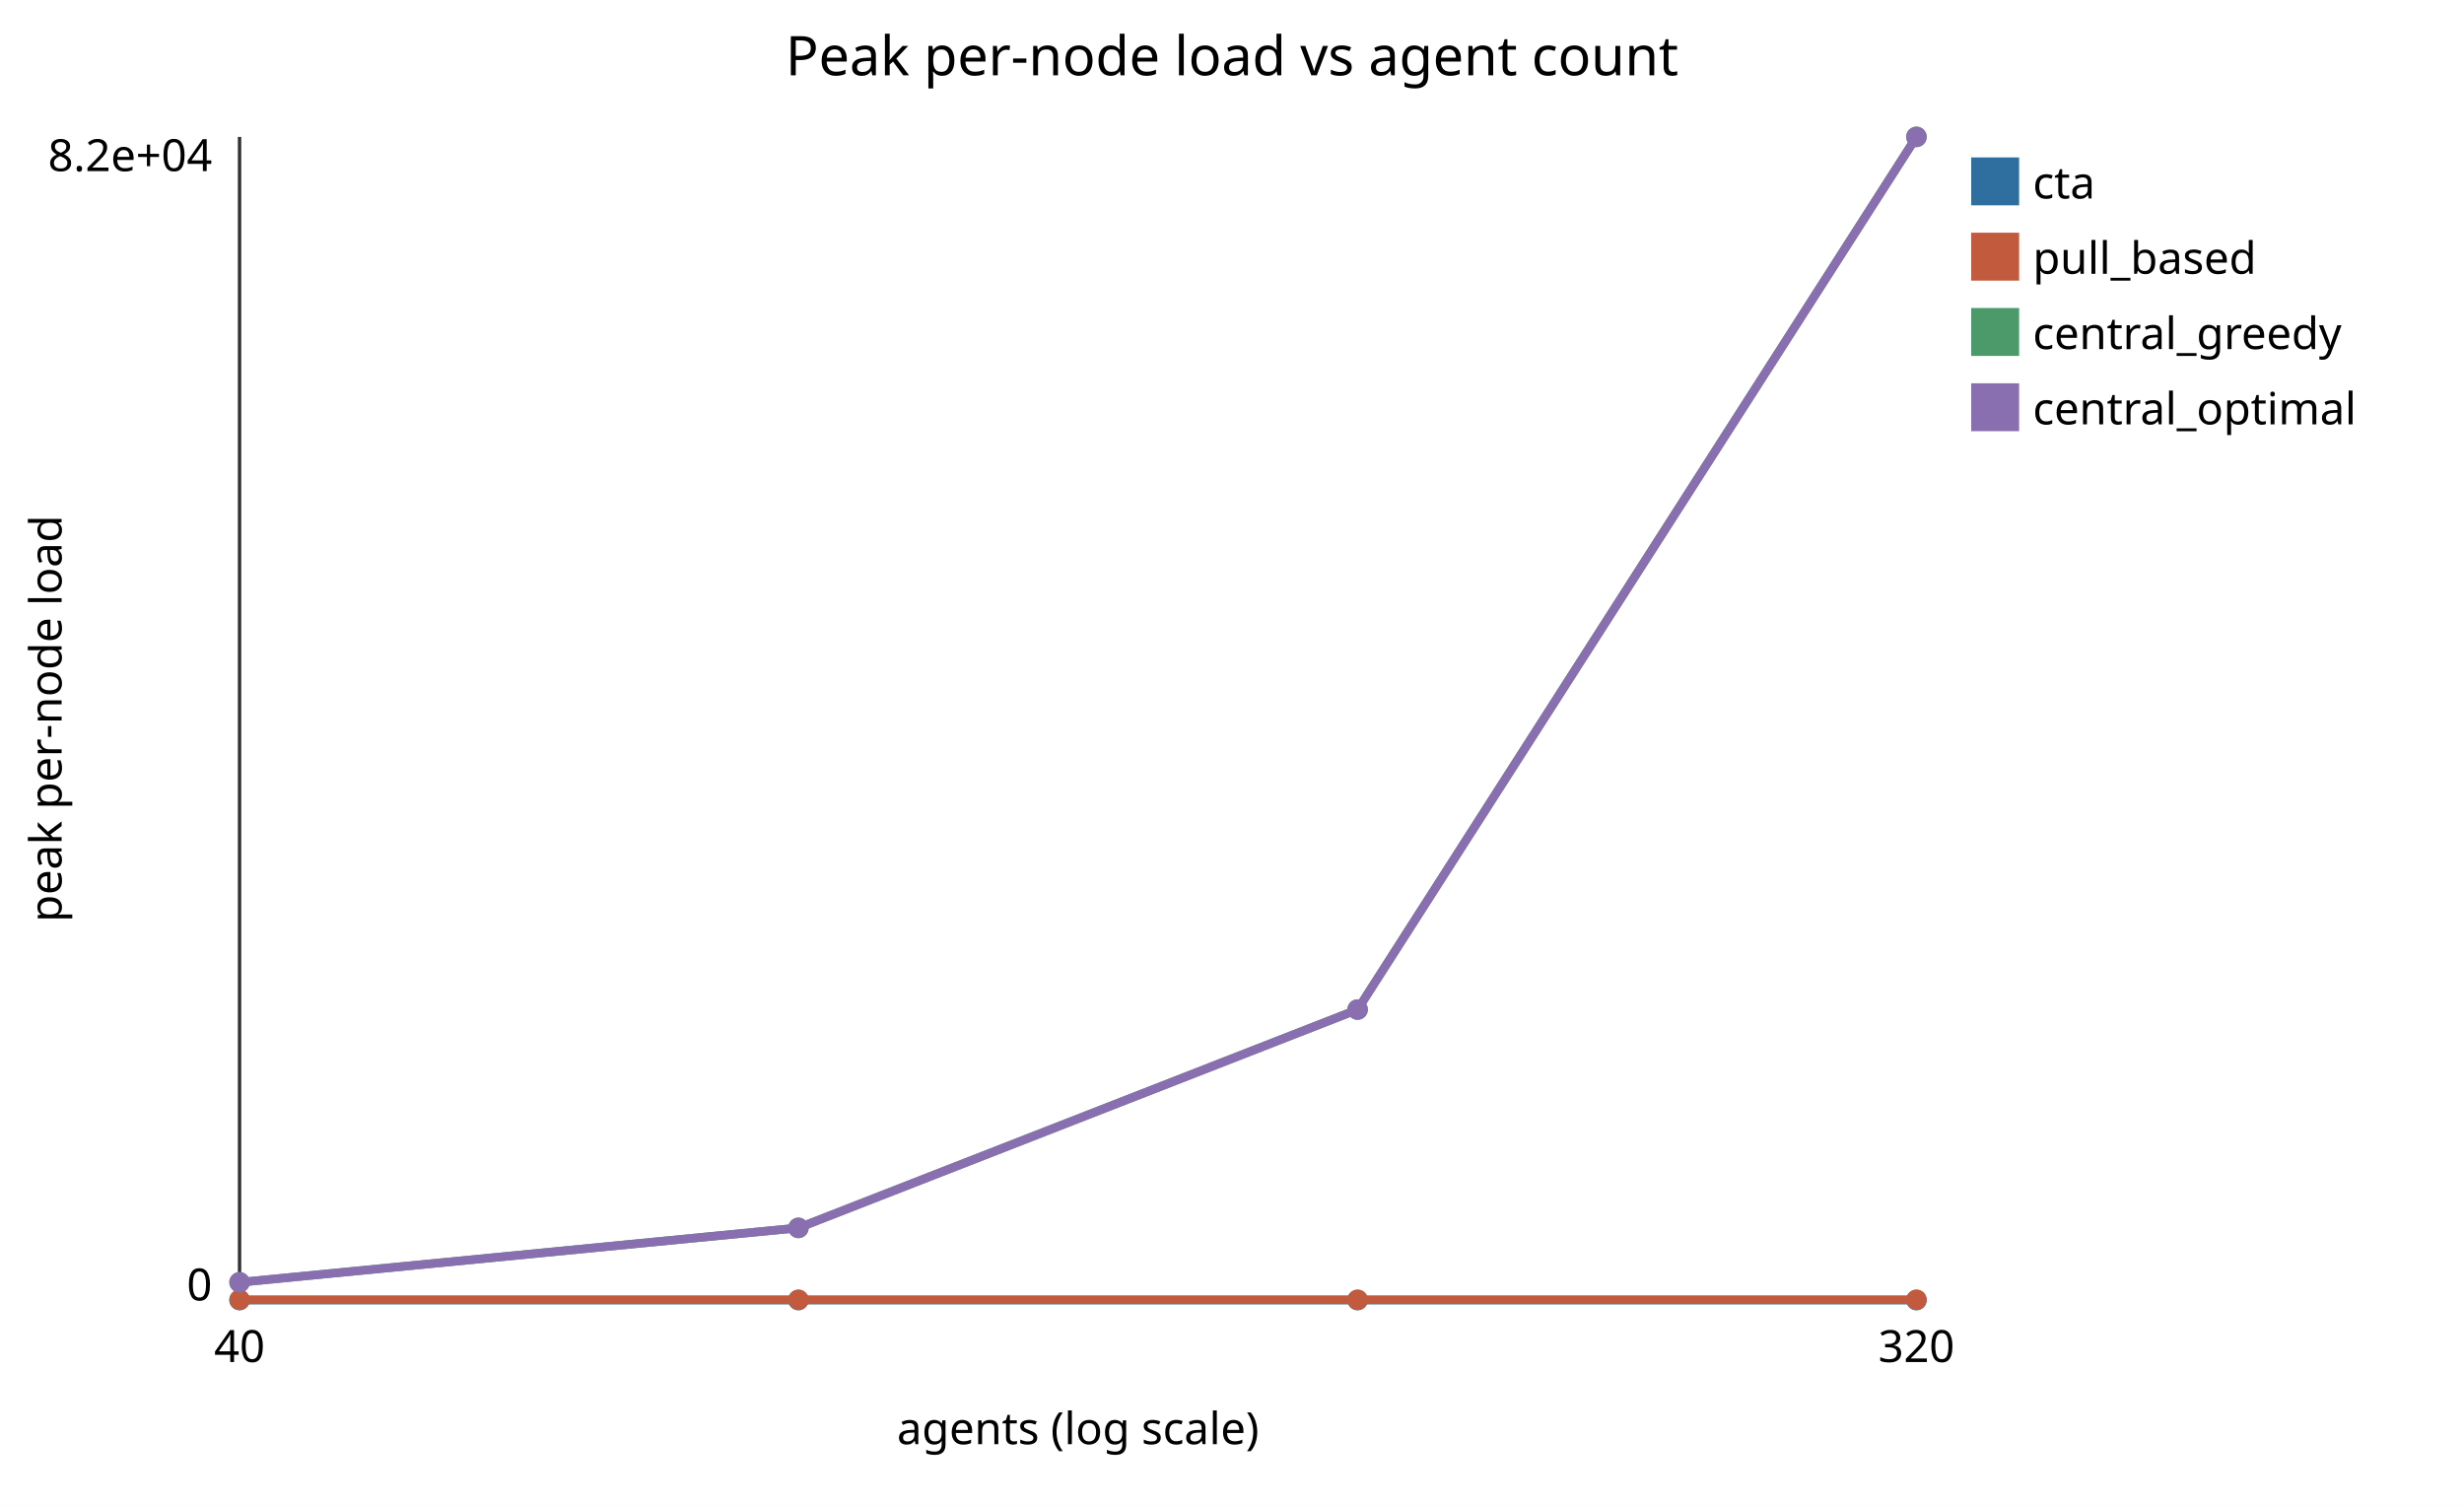
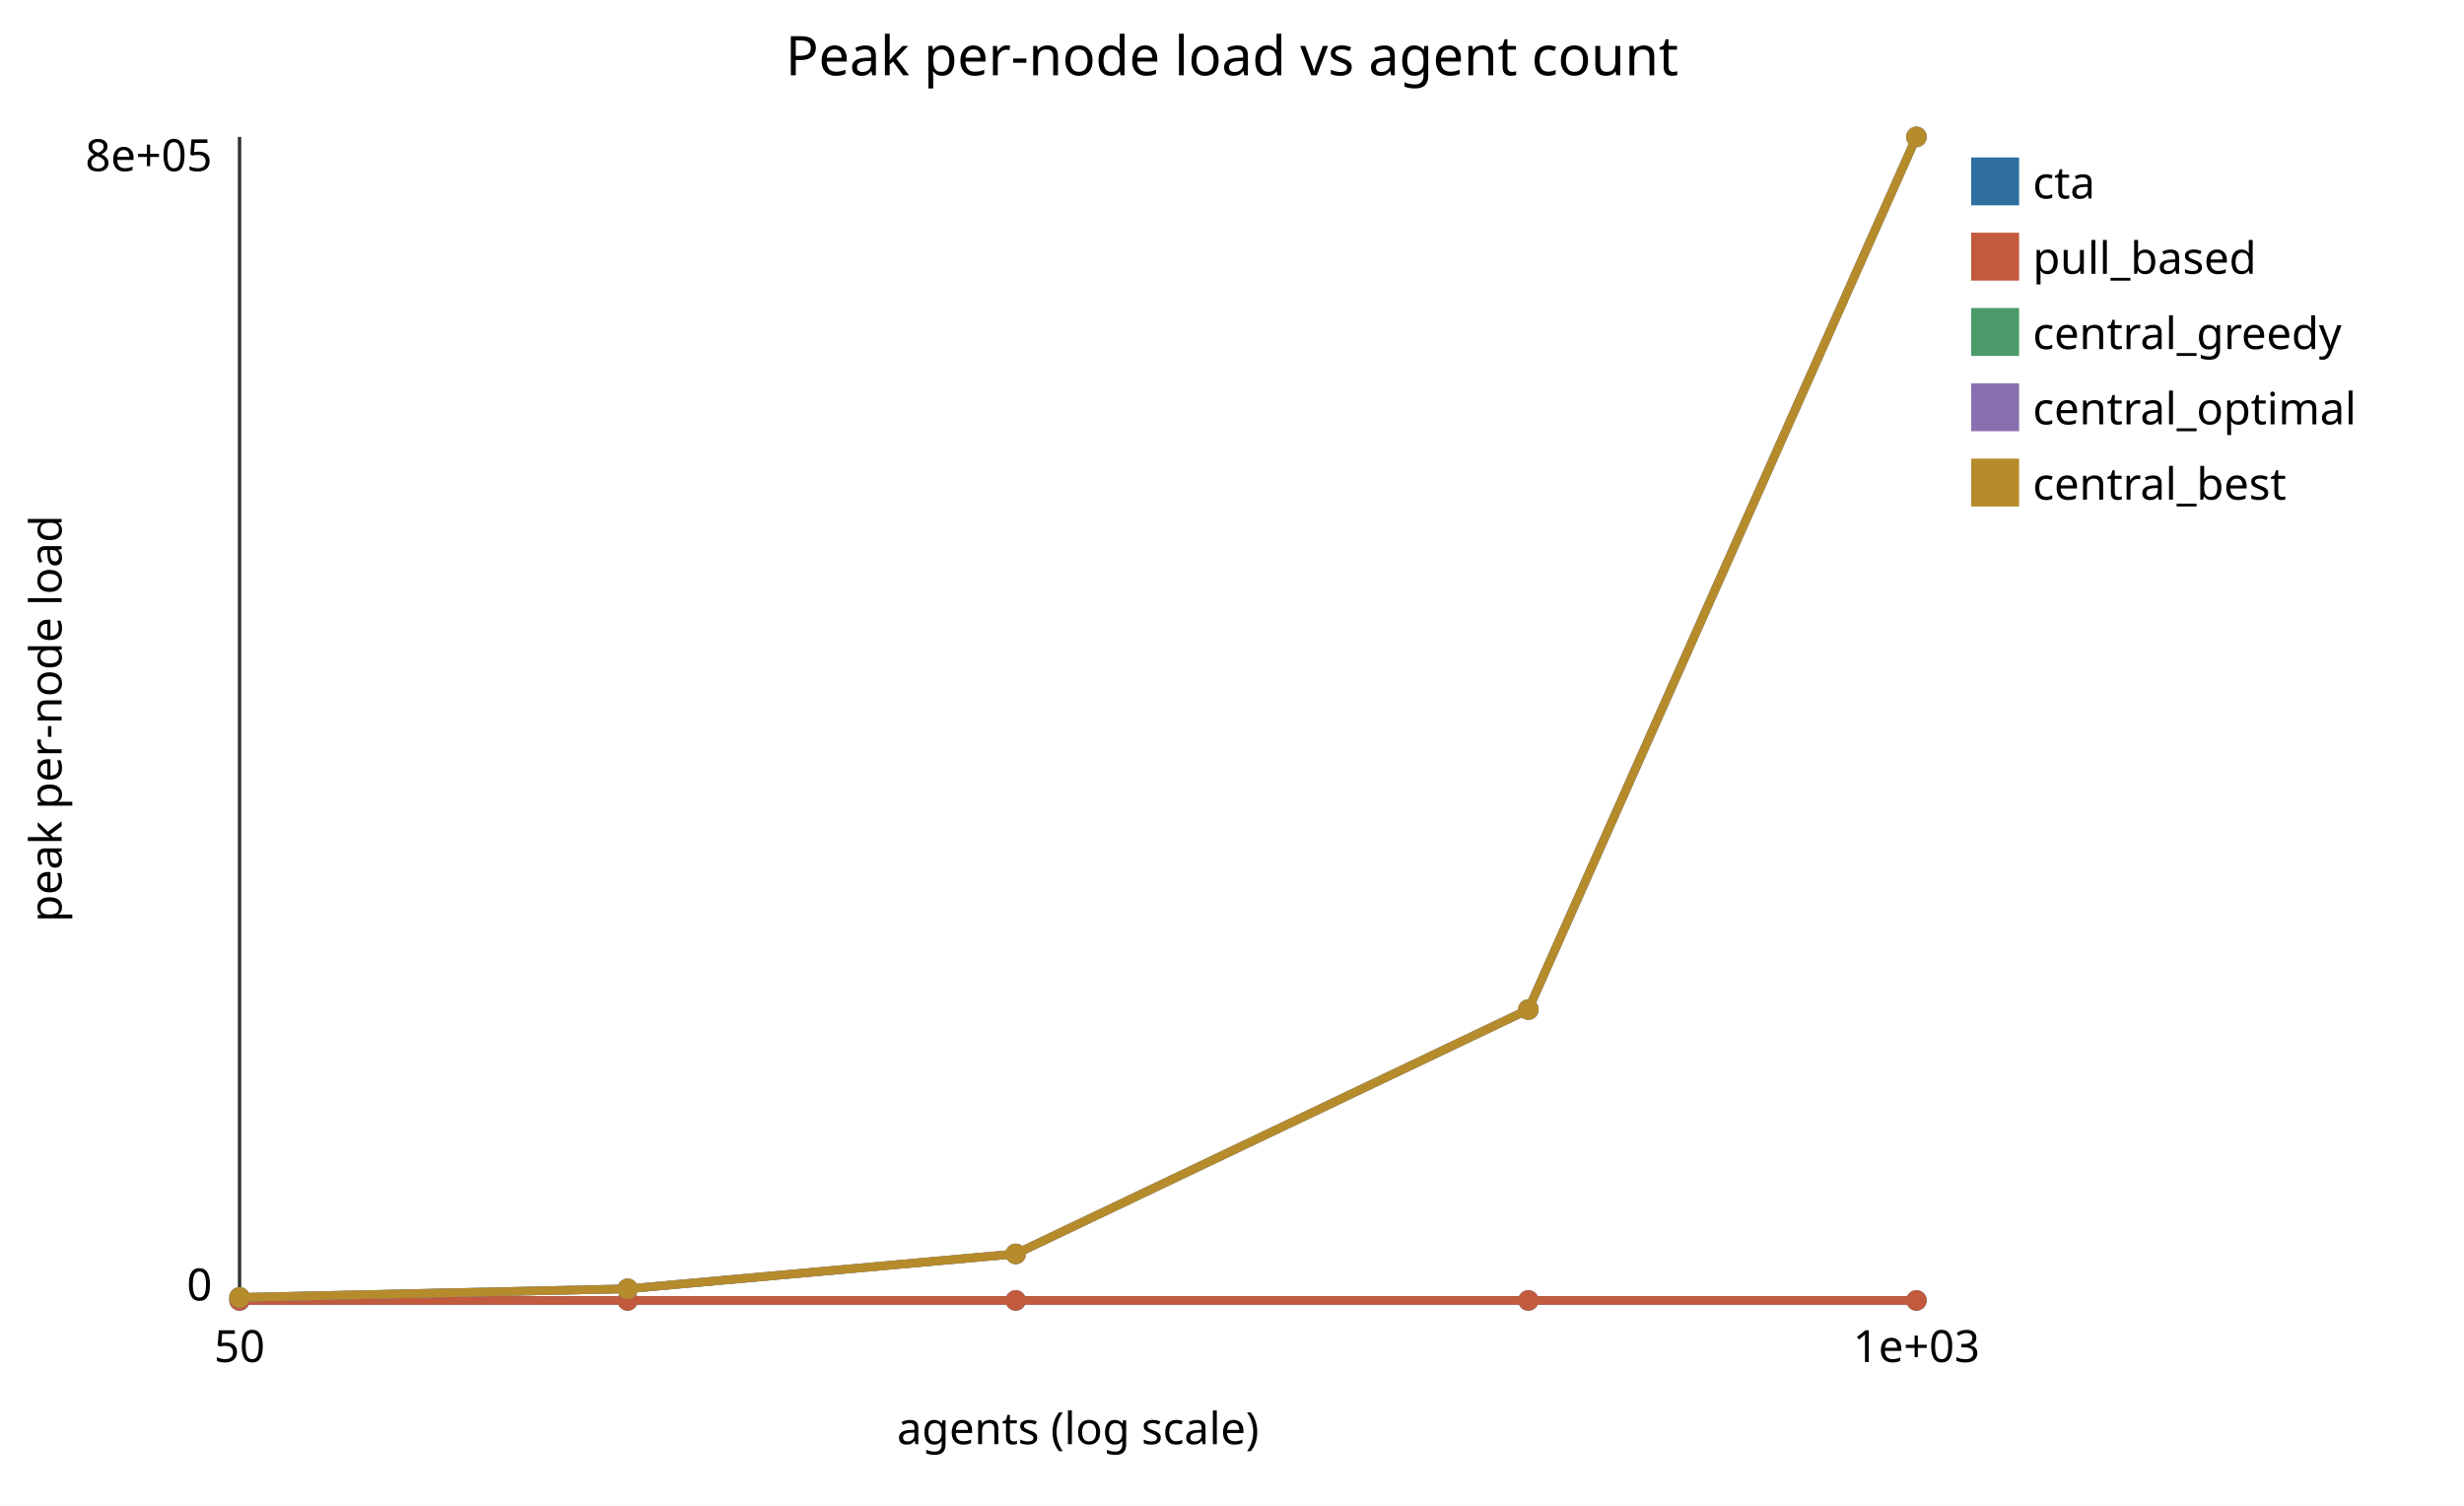
<svg xmlns="http://www.w3.org/2000/svg" width="720" height="440" viewBox="0 0 720 440" font-family="sans-serif" font-size="13">
  <rect width="720" height="440" fill="white" />
  <text x="360" y="22" text-anchor="middle" font-size="16">Peak per-node load vs agent count</text>
  <line x1="70" y1="380" x2="560" y2="380" stroke="#333" />
  <line x1="70" y1="380" x2="70" y2="40" stroke="#333" />
  <text x="315" y="422" text-anchor="middle">agents (log scale)</text>
  <text x="18" y="210" text-anchor="middle" transform="rotate(-90 18 210)">peak per-node load</text>
-   <path d="M70.0 379.9 L233.3 379.9 L396.7 379.9 L560.0 379.9" fill="none" stroke="#2f6f9f" stroke-width="2.5" />
-   <circle cx="70.0" cy="379.9" r="3" fill="#2f6f9f" />
-   <circle cx="233.3" cy="379.9" r="3" fill="#2f6f9f" />
-   <circle cx="396.7" cy="379.9" r="3" fill="#2f6f9f" />
-   <circle cx="560.0" cy="379.9" r="3" fill="#2f6f9f" />
+   <path d="M70.0 380.0 L183.4 380.0 L296.8 380.0 L446.6 380.0 L560.0 380.0" fill="none" stroke="#2f6f9f" stroke-width="2.5" />
+   <circle cx="70.0" cy="380.0" r="3" fill="#2f6f9f" />
+   <circle cx="183.4" cy="380.0" r="3" fill="#2f6f9f" />
+   <circle cx="296.8" cy="380.0" r="3" fill="#2f6f9f" />
+   <circle cx="446.6" cy="380.0" r="3" fill="#2f6f9f" />
+   <circle cx="560.0" cy="380.0" r="3" fill="#2f6f9f" />
  <rect x="576" y="46" width="14" height="14" fill="#2f6f9f" />
  <text x="594" y="58">cta</text>
-   <path d="M70.0 379.8 L233.3 379.8 L396.7 379.8 L560.0 379.8" fill="none" stroke="#c25a3d" stroke-width="2.5" />
-   <circle cx="70.0" cy="379.8" r="3" fill="#c25a3d" />
-   <circle cx="233.3" cy="379.8" r="3" fill="#c25a3d" />
-   <circle cx="396.7" cy="379.8" r="3" fill="#c25a3d" />
-   <circle cx="560.0" cy="379.8" r="3" fill="#c25a3d" />
+   <path d="M70.0 380.0 L183.4 380.0 L296.8 380.0 L446.6 380.0 L560.0 380.0" fill="none" stroke="#c25a3d" stroke-width="2.5" />
+   <circle cx="70.0" cy="380.0" r="3" fill="#c25a3d" />
+   <circle cx="183.4" cy="380.0" r="3" fill="#c25a3d" />
+   <circle cx="296.8" cy="380.0" r="3" fill="#c25a3d" />
+   <circle cx="446.6" cy="380.0" r="3" fill="#c25a3d" />
+   <circle cx="560.0" cy="380.0" r="3" fill="#c25a3d" />
  <rect x="576" y="68" width="14" height="14" fill="#c25a3d" />
  <text x="594" y="80">pull_based</text>
-   <path d="M70.0 374.7 L233.3 358.8 L396.7 295.0 L560.0 40.0" fill="none" stroke="#4c9a6a" stroke-width="2.5" />
-   <circle cx="70.0" cy="374.7" r="3" fill="#4c9a6a" />
-   <circle cx="233.3" cy="358.8" r="3" fill="#4c9a6a" />
-   <circle cx="396.7" cy="295.0" r="3" fill="#4c9a6a" />
+   <path d="M70.0 379.1 L183.4 376.6 L296.8 366.4 L446.6 295.0 L560.0 40.0" fill="none" stroke="#4c9a6a" stroke-width="2.5" />
+   <circle cx="70.0" cy="379.1" r="3" fill="#4c9a6a" />
+   <circle cx="183.4" cy="376.6" r="3" fill="#4c9a6a" />
+   <circle cx="296.8" cy="366.4" r="3" fill="#4c9a6a" />
+   <circle cx="446.6" cy="295.0" r="3" fill="#4c9a6a" />
  <circle cx="560.0" cy="40.0" r="3" fill="#4c9a6a" />
  <rect x="576" y="90" width="14" height="14" fill="#4c9a6a" />
  <text x="594" y="102">central_greedy</text>
-   <path d="M70.0 374.7 L233.3 358.8 L396.7 295.0 L560.0 40.0" fill="none" stroke="#8a6fb0" stroke-width="2.5" />
-   <circle cx="70.0" cy="374.7" r="3" fill="#8a6fb0" />
-   <circle cx="233.3" cy="358.8" r="3" fill="#8a6fb0" />
-   <circle cx="396.7" cy="295.0" r="3" fill="#8a6fb0" />
+   <path d="M70.0 379.1 L183.4 376.6 L296.8 366.4 L446.6 295.0 L560.0 40.0" fill="none" stroke="#8a6fb0" stroke-width="2.5" />
+   <circle cx="70.0" cy="379.1" r="3" fill="#8a6fb0" />
+   <circle cx="183.4" cy="376.6" r="3" fill="#8a6fb0" />
+   <circle cx="296.8" cy="366.4" r="3" fill="#8a6fb0" />
+   <circle cx="446.6" cy="295.0" r="3" fill="#8a6fb0" />
  <circle cx="560.0" cy="40.0" r="3" fill="#8a6fb0" />
  <rect x="576" y="112" width="14" height="14" fill="#8a6fb0" />
  <text x="594" y="124">central_optimal</text>
-   <text x="70" y="398" text-anchor="middle">40</text>
-   <text x="560" y="398" text-anchor="middle">320</text>
+   <path d="M70.0 379.1 L183.4 376.6 L296.8 366.4 L446.6 295.0 L560.0 40.0" fill="none" stroke="#b58b2c" stroke-width="2.5" />
+   <circle cx="70.0" cy="379.1" r="3" fill="#b58b2c" />
+   <circle cx="183.4" cy="376.6" r="3" fill="#b58b2c" />
+   <circle cx="296.8" cy="366.4" r="3" fill="#b58b2c" />
+   <circle cx="446.6" cy="295.0" r="3" fill="#b58b2c" />
+   <circle cx="560.0" cy="40.0" r="3" fill="#b58b2c" />
+   <rect x="576" y="134" width="14" height="14" fill="#b58b2c" />
+   <text x="594" y="146">central_best</text>
+   <text x="70" y="398" text-anchor="middle">50</text>
+   <text x="560" y="398" text-anchor="middle">1e+03</text>
  <text x="62" y="380" text-anchor="end">0</text>
-   <text x="62" y="50" text-anchor="end">8.2e+04</text>
+   <text x="62" y="50" text-anchor="end">8e+05</text>
</svg>
